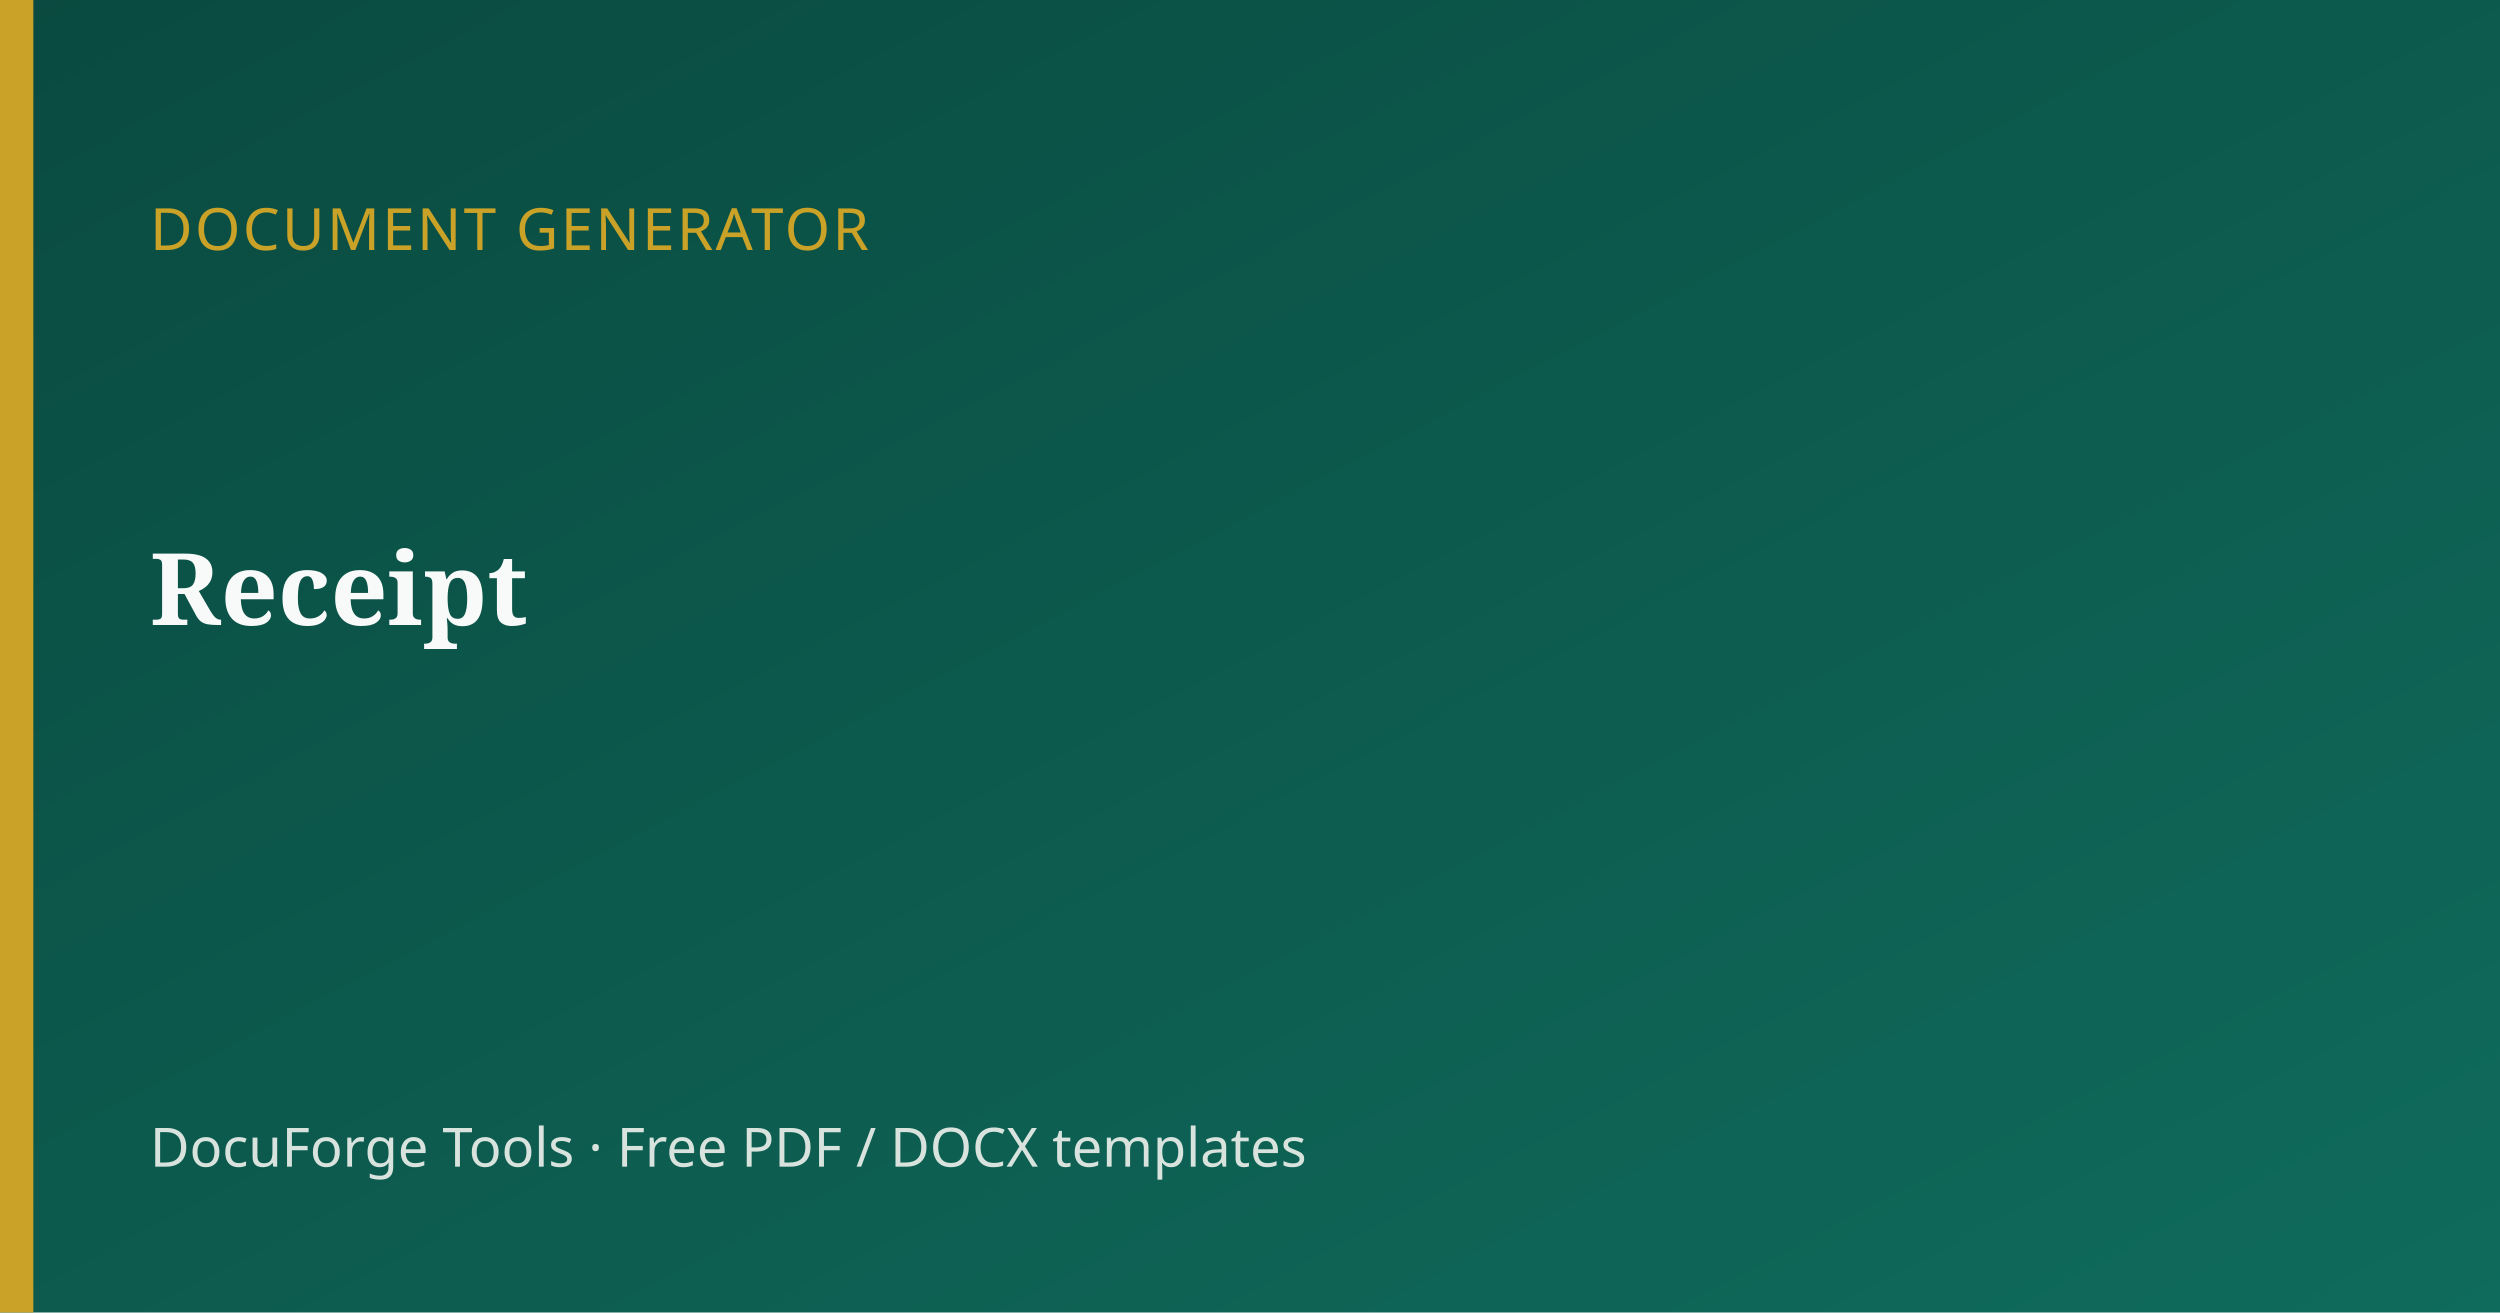
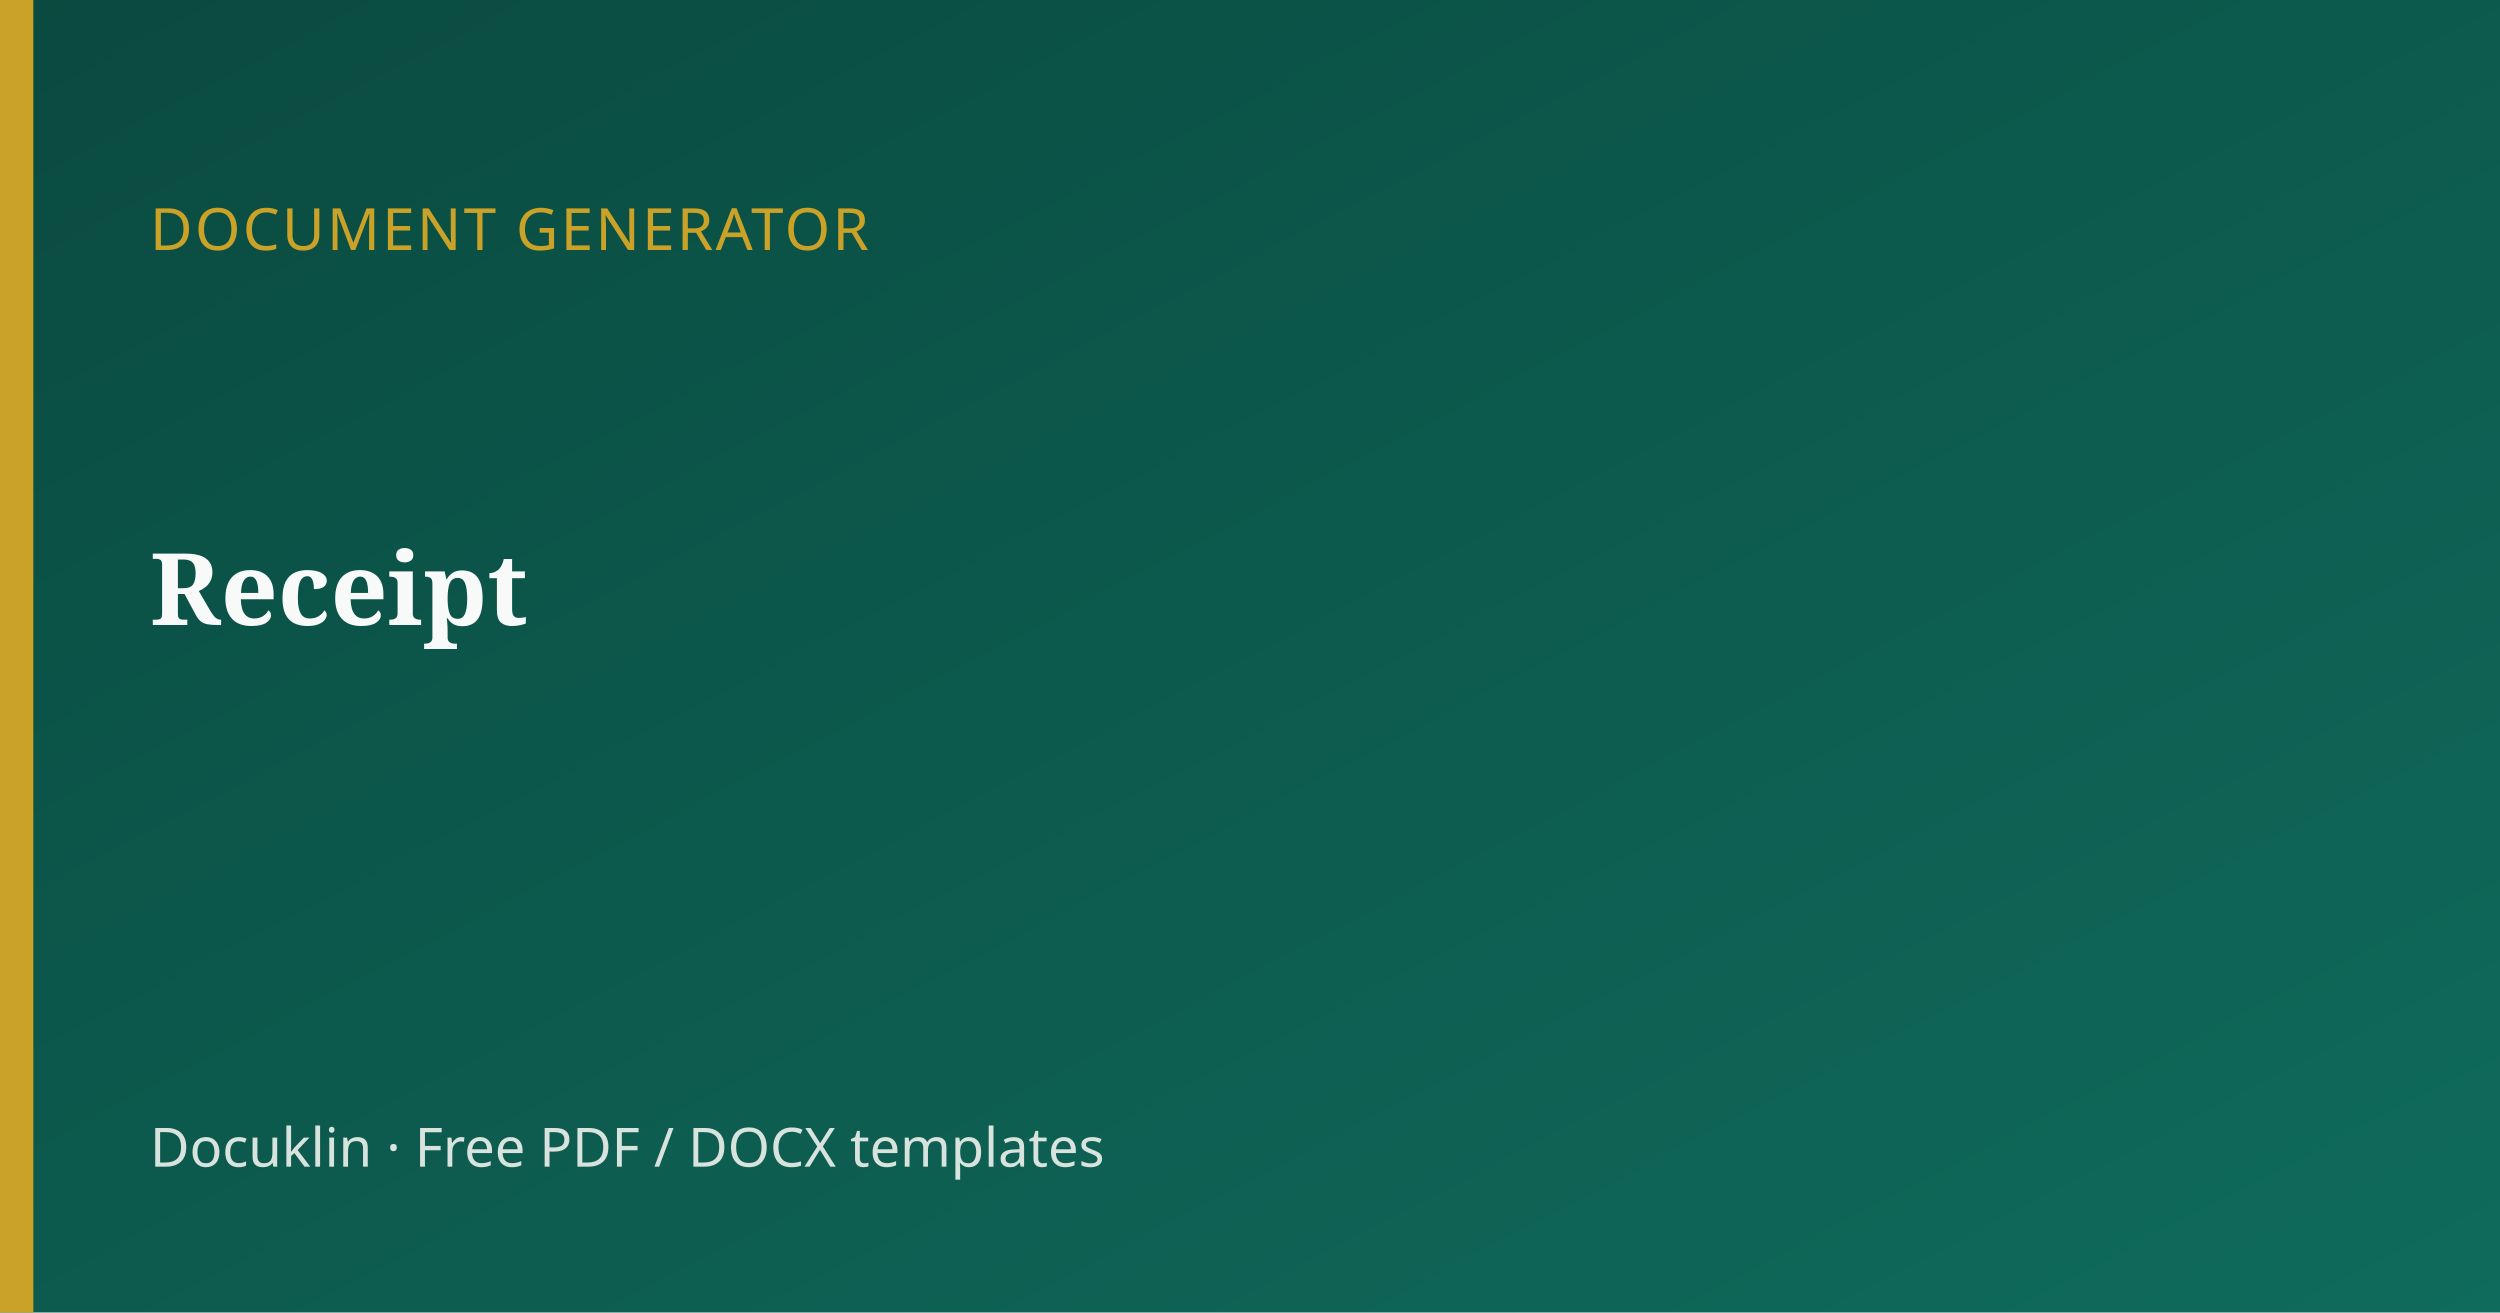
<svg xmlns="http://www.w3.org/2000/svg" width="1200" height="630" viewBox="0 0 1200 630" role="img">
  <defs>
    <linearGradient id="bg" x1="0" y1="0" x2="1" y2="1">
      <stop offset="0%" stop-color="#0a4a40" />
      <stop offset="100%" stop-color="#0f6b5c" />
    </linearGradient>
  </defs>
  <rect width="1200" height="630" fill="url(#bg)" />
  <rect x="0" y="0" width="16" height="630" fill="#c9a227" />
  <text x="72" y="120" fill="#c9a227" font-family="system-ui,sans-serif" font-size="28" letter-spacing="0.04em">DOCUMENT GENERATOR</text>
  <text x="72" y="300" fill="#f8faf9" font-family="Georgia, serif" font-size="48" font-weight="700">Receipt</text>
-   <text x="72" y="560" fill="#d8e3de" font-family="system-ui,sans-serif" font-size="26">DocuForge Tools · Free PDF / DOCX templates</text>
+   <text x="72" y="560" fill="#d8e3de" font-family="system-ui,sans-serif" font-size="26">Docuklin · Free PDF / DOCX templates</text>
</svg>
